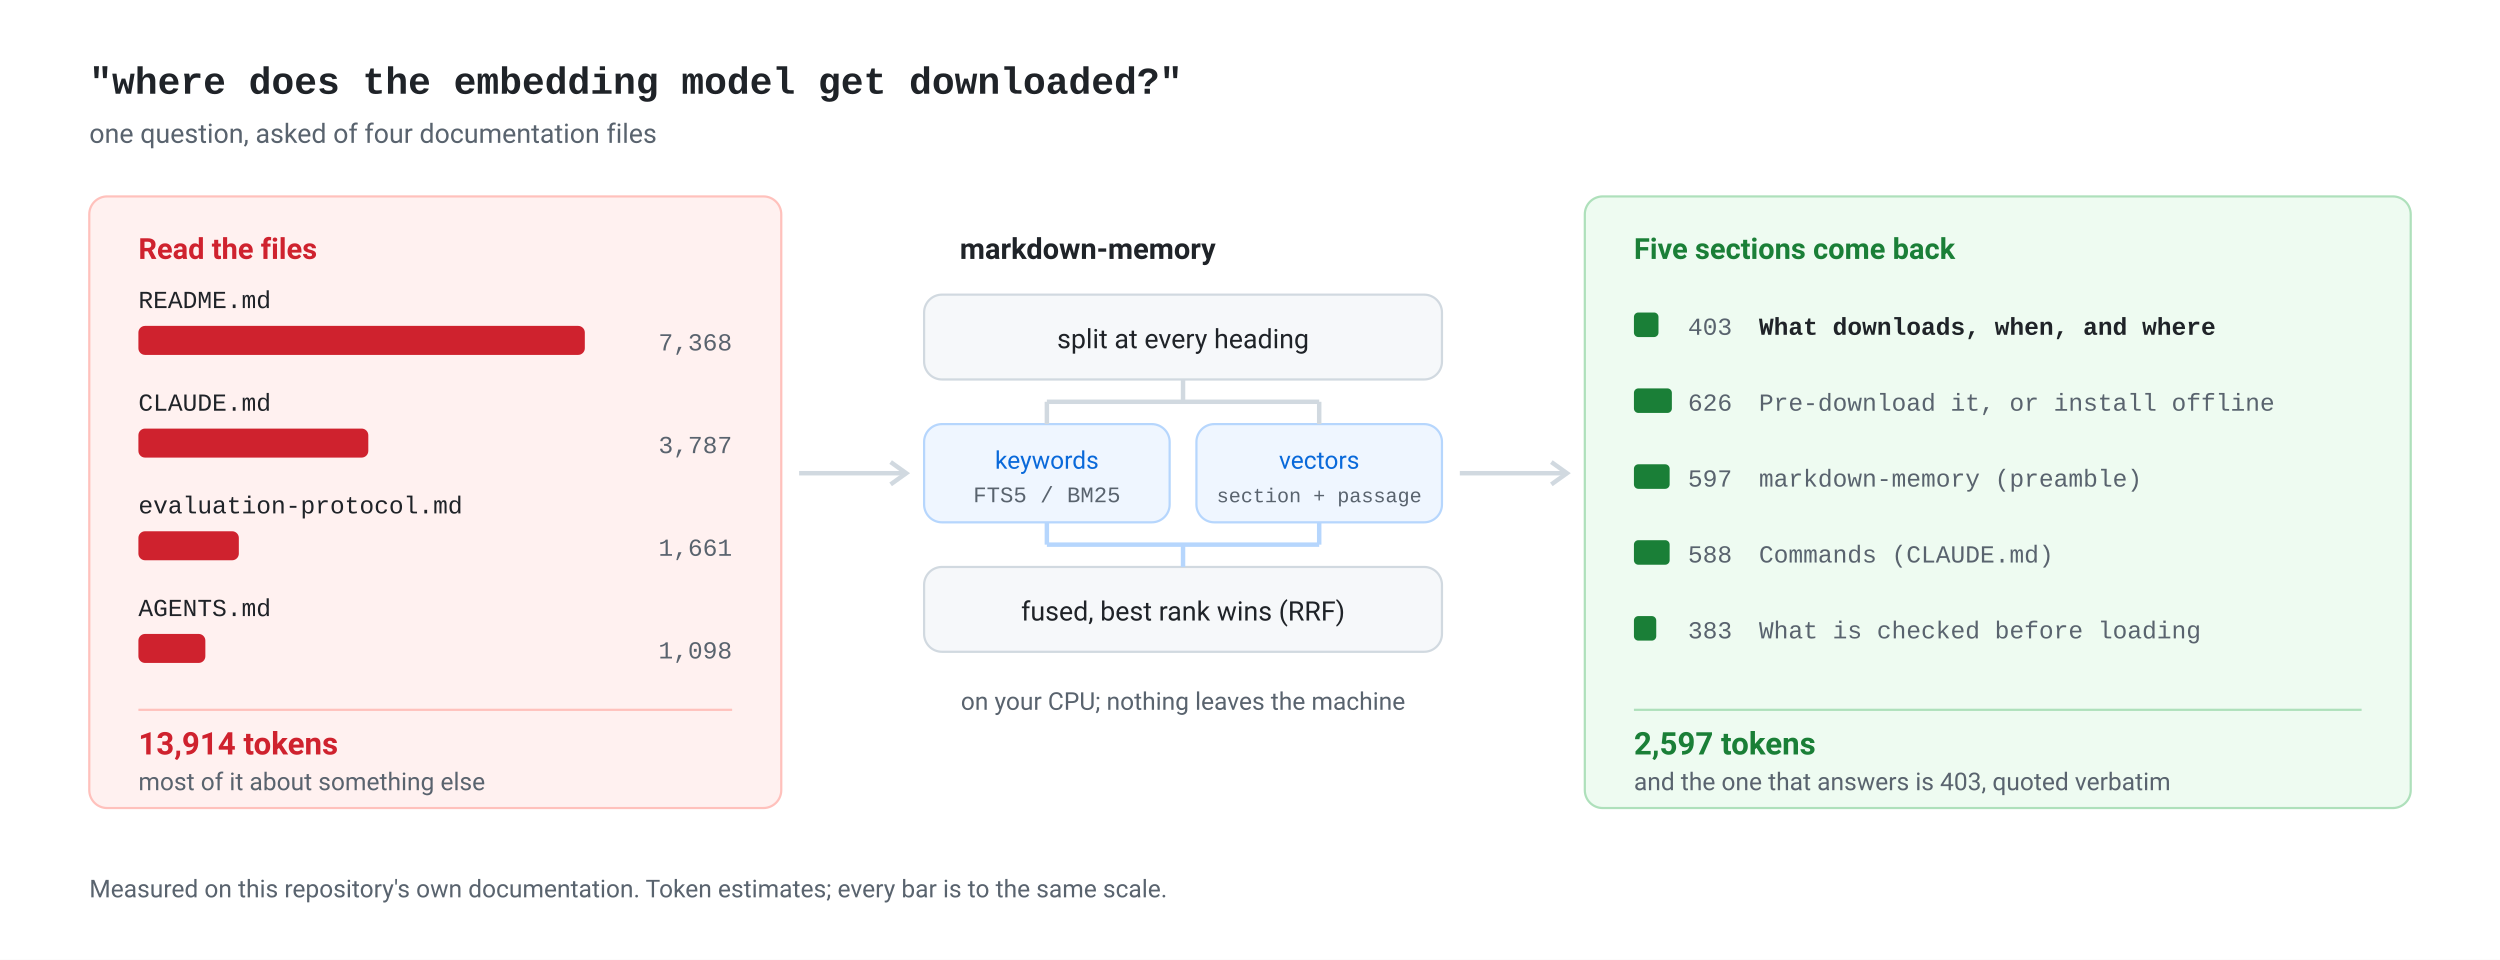
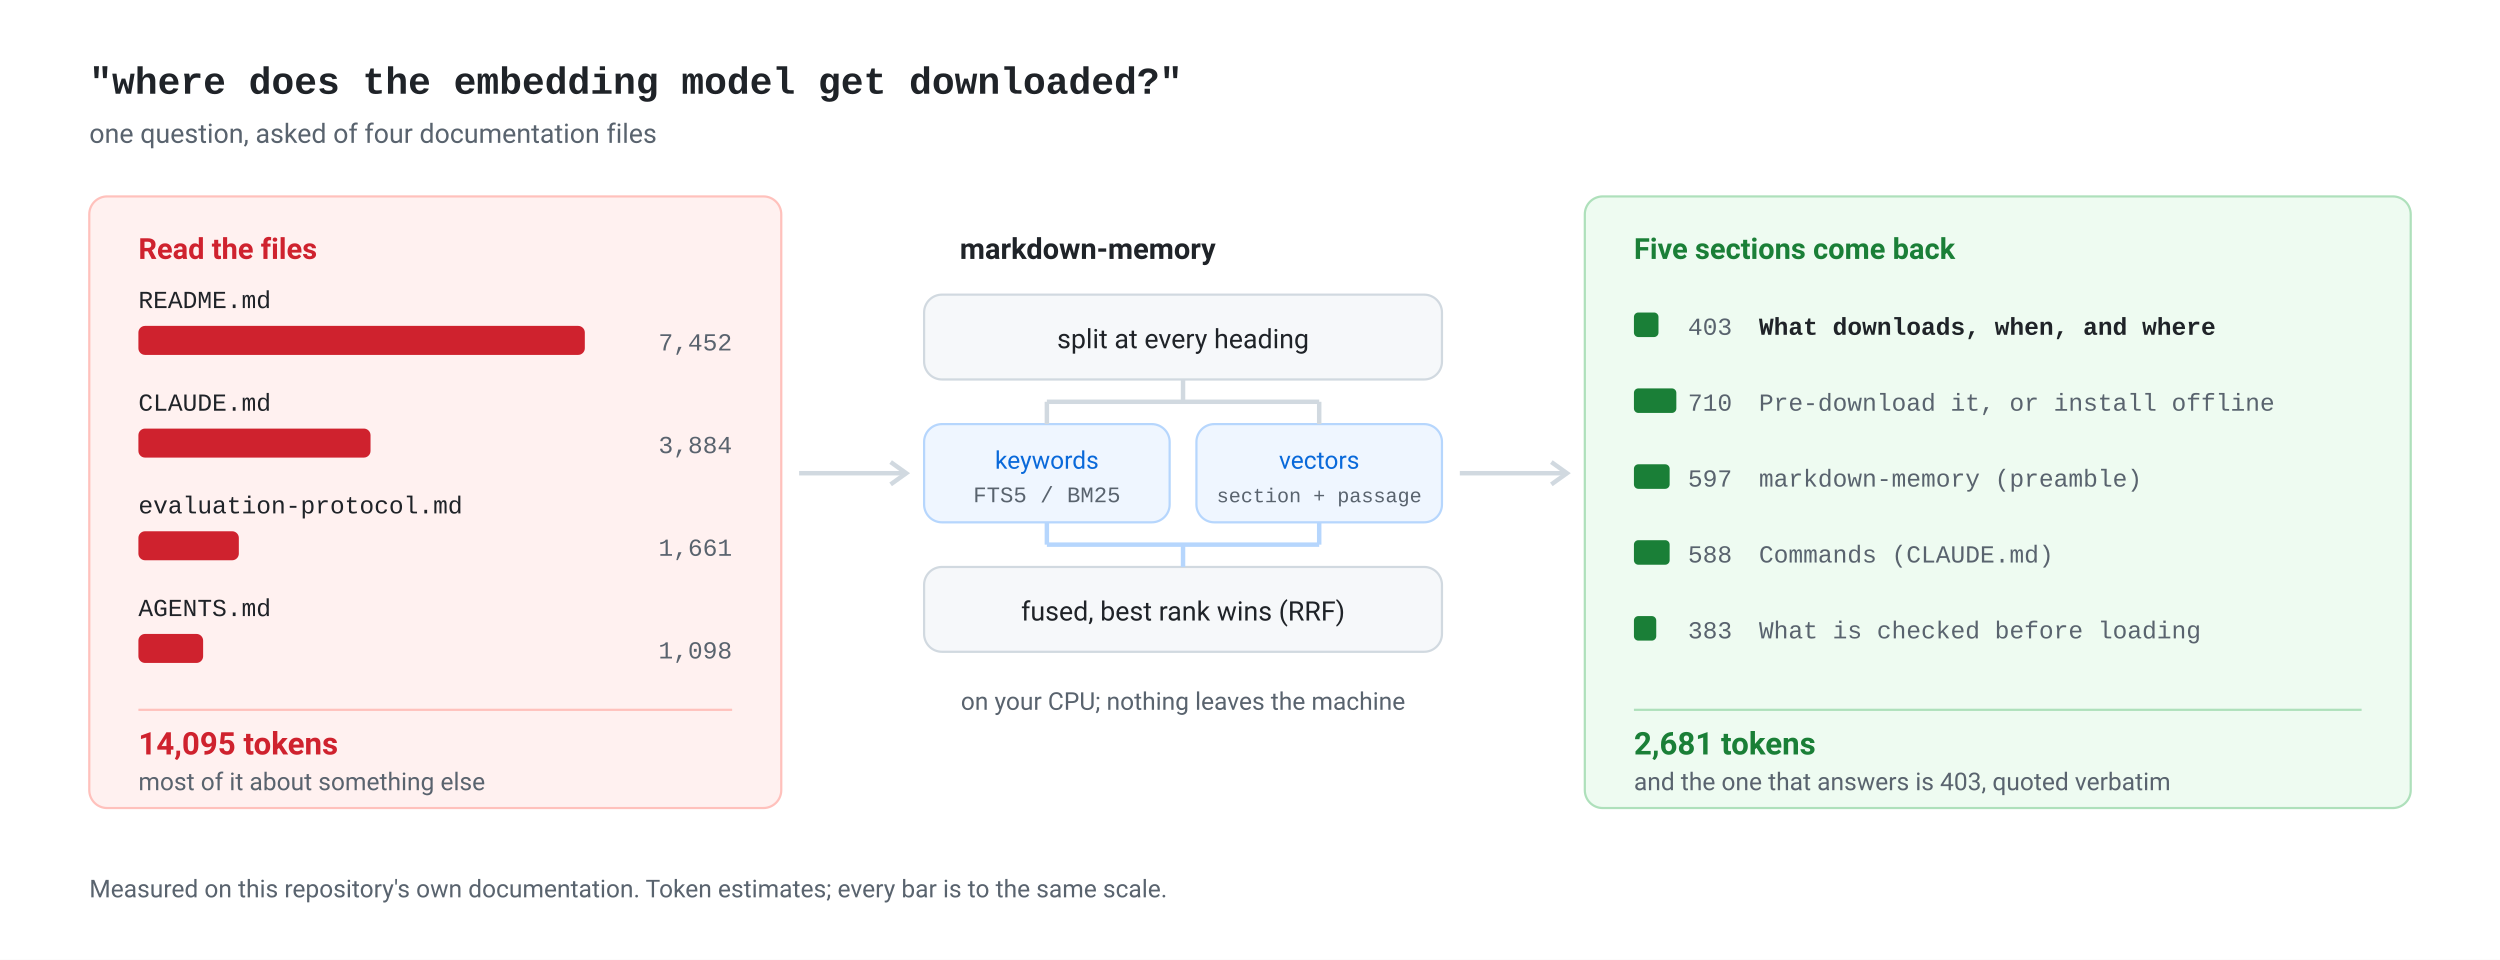
- <svg xmlns="http://www.w3.org/2000/svg" viewBox="0 0 1120 430" width="1120" height="430" role="img" aria-label="One question: reading four whole files costs 13,914 tokens; markdown-memory returns five sections totalling 2,597, and the one that answers is 403 tokens.">
+ <svg xmlns="http://www.w3.org/2000/svg" viewBox="0 0 1120 430" width="1120" height="430" role="img" aria-label="One question: reading four whole files costs 14,095 tokens; markdown-memory returns five sections totalling 2,681, and the one that answers is 403 tokens.">
  <rect width="1120" height="430" fill="#ffffff" />
  <text x="40" y="42" font-family="ui-monospace,SFMono-Regular,Menlo,Consolas,'Liberation Mono',monospace" font-size="17" font-weight="600" fill="#1f2328" text-anchor="start">"where does the embedding model get downloaded?"</text>
  <text x="40" y="64" font-family="ui-sans-serif,-apple-system,BlinkMacSystemFont,'Segoe UI',Roboto,'Helvetica Neue',Arial,sans-serif" font-size="12" font-weight="400" fill="#59636e" text-anchor="start">one question, asked of four documentation files</text>
  <rect x="40" y="88" width="310" height="274" rx="8" fill="#fff1f0" stroke="#ffc1bc" stroke-width="1" />
  <text x="62" y="116" font-family="ui-sans-serif,-apple-system,BlinkMacSystemFont,'Segoe UI',Roboto,'Helvetica Neue',Arial,sans-serif" font-size="13" font-weight="600" fill="#cf222e" text-anchor="start">Read the files</text>
  <text x="62" y="138" font-family="ui-monospace,SFMono-Regular,Menlo,Consolas,'Liberation Mono',monospace" font-size="11" font-weight="400" fill="#1f2328" text-anchor="start">README.md</text>
  <rect x="62" y="146" width="200" height="13" rx="3" fill="#cf222e" stroke="none" stroke-width="1" />
-   <text x="328" y="157" font-family="ui-monospace,SFMono-Regular,Menlo,Consolas,'Liberation Mono',monospace" font-size="11" font-weight="400" fill="#59636e" text-anchor="end">7,368</text>
+   <text x="328" y="157" font-family="ui-monospace,SFMono-Regular,Menlo,Consolas,'Liberation Mono',monospace" font-size="11" font-weight="400" fill="#59636e" text-anchor="end">7,452</text>
  <text x="62" y="184" font-family="ui-monospace,SFMono-Regular,Menlo,Consolas,'Liberation Mono',monospace" font-size="11" font-weight="400" fill="#1f2328" text-anchor="start">CLAUDE.md</text>
-   <rect x="62" y="192" width="103" height="13" rx="3" fill="#cf222e" stroke="none" stroke-width="1" />
-   <text x="328" y="203" font-family="ui-monospace,SFMono-Regular,Menlo,Consolas,'Liberation Mono',monospace" font-size="11" font-weight="400" fill="#59636e" text-anchor="end">3,787</text>
+   <rect x="62" y="192" width="104" height="13" rx="3" fill="#cf222e" stroke="none" stroke-width="1" />
+   <text x="328" y="203" font-family="ui-monospace,SFMono-Regular,Menlo,Consolas,'Liberation Mono',monospace" font-size="11" font-weight="400" fill="#59636e" text-anchor="end">3,884</text>
  <text x="62" y="230" font-family="ui-monospace,SFMono-Regular,Menlo,Consolas,'Liberation Mono',monospace" font-size="11" font-weight="400" fill="#1f2328" text-anchor="start">evaluation-protocol.md</text>
  <rect x="62" y="238" width="45" height="13" rx="3" fill="#cf222e" stroke="none" stroke-width="1" />
  <text x="328" y="249" font-family="ui-monospace,SFMono-Regular,Menlo,Consolas,'Liberation Mono',monospace" font-size="11" font-weight="400" fill="#59636e" text-anchor="end">1,661</text>
  <text x="62" y="276" font-family="ui-monospace,SFMono-Regular,Menlo,Consolas,'Liberation Mono',monospace" font-size="11" font-weight="400" fill="#1f2328" text-anchor="start">AGENTS.md</text>
-   <rect x="62" y="284" width="30" height="13" rx="3" fill="#cf222e" stroke="none" stroke-width="1" />
+   <rect x="62" y="284" width="29" height="13" rx="3" fill="#cf222e" stroke="none" stroke-width="1" />
  <text x="328" y="295" font-family="ui-monospace,SFMono-Regular,Menlo,Consolas,'Liberation Mono',monospace" font-size="11" font-weight="400" fill="#59636e" text-anchor="end">1,098</text>
  <path d="M62 318 L328 318" stroke="#ffc1bc" stroke-width="1" />
-   <text x="62" y="338" font-family="ui-sans-serif,-apple-system,BlinkMacSystemFont,'Segoe UI',Roboto,'Helvetica Neue',Arial,sans-serif" font-size="14" font-weight="600" fill="#cf222e" text-anchor="start">13,914 tokens</text>
+   <text x="62" y="338" font-family="ui-sans-serif,-apple-system,BlinkMacSystemFont,'Segoe UI',Roboto,'Helvetica Neue',Arial,sans-serif" font-size="14" font-weight="600" fill="#cf222e" text-anchor="start">14,095 tokens</text>
  <text x="62" y="354" font-family="ui-sans-serif,-apple-system,BlinkMacSystemFont,'Segoe UI',Roboto,'Helvetica Neue',Arial,sans-serif" font-size="11" font-weight="400" fill="#59636e" text-anchor="start">most of it about something else</text>
  <text x="430" y="116" font-family="ui-sans-serif,-apple-system,BlinkMacSystemFont,'Segoe UI',Roboto,'Helvetica Neue',Arial,sans-serif" font-size="13" font-weight="600" fill="#1f2328" text-anchor="start">markdown-memory</text>
  <rect x="414" y="132" width="232" height="38" rx="8" fill="#f6f8fa" stroke="#d1d9e0" stroke-width="1" />
  <text x="530" y="156" font-family="ui-sans-serif,-apple-system,BlinkMacSystemFont,'Segoe UI',Roboto,'Helvetica Neue',Arial,sans-serif" font-size="12" font-weight="400" fill="#1f2328" text-anchor="middle">split at every heading</text>
  <rect x="414" y="190" width="110" height="44" rx="8" fill="#eff6ff" stroke="#b6d6fd" stroke-width="1" />
  <text x="469" y="210" font-family="ui-sans-serif,-apple-system,BlinkMacSystemFont,'Segoe UI',Roboto,'Helvetica Neue',Arial,sans-serif" font-size="11" font-weight="400" fill="#0969da" text-anchor="middle">keywords</text>
  <text x="469" y="225" font-family="ui-monospace,SFMono-Regular,Menlo,Consolas,'Liberation Mono',monospace" font-size="10" font-weight="400" fill="#59636e" text-anchor="middle">FTS5 / BM25</text>
  <rect x="536" y="190" width="110" height="44" rx="8" fill="#eff6ff" stroke="#b6d6fd" stroke-width="1" />
  <text x="591" y="210" font-family="ui-sans-serif,-apple-system,BlinkMacSystemFont,'Segoe UI',Roboto,'Helvetica Neue',Arial,sans-serif" font-size="11" font-weight="400" fill="#0969da" text-anchor="middle">vectors</text>
  <text x="591" y="225" font-family="ui-monospace,SFMono-Regular,Menlo,Consolas,'Liberation Mono',monospace" font-size="9" font-weight="400" fill="#59636e" text-anchor="middle">section + passage</text>
  <rect x="414" y="254" width="232" height="38" rx="8" fill="#f6f8fa" stroke="#d1d9e0" stroke-width="1" />
  <text x="530" y="278" font-family="ui-sans-serif,-apple-system,BlinkMacSystemFont,'Segoe UI',Roboto,'Helvetica Neue',Arial,sans-serif" font-size="12" font-weight="400" fill="#1f2328" text-anchor="middle">fused, best rank wins (RRF)</text>
  <path d="M530 170 L530 180 M469 180 L591 180 M469 180 L469 190 M591 180 L591 190" stroke="#d1d9e0" stroke-width="2" fill="none" />
  <path d="M469 234 L469 244 M591 234 L591 244 M469 244 L591 244 M530 244 L530 254" stroke="#b6d6fd" stroke-width="2" fill="none" />
  <text x="530" y="318" font-family="ui-sans-serif,-apple-system,BlinkMacSystemFont,'Segoe UI',Roboto,'Helvetica Neue',Arial,sans-serif" font-size="11" font-weight="400" fill="#59636e" text-anchor="middle">on your CPU; nothing leaves the machine</text>
  <path d="M358 212 L406 212" stroke="#d1d9e0" stroke-width="2" fill="none" />
  <path d="M399 207 L406 212 L399 217" fill="none" stroke="#d1d9e0" stroke-width="2" />
  <path d="M654 212 L702 212" stroke="#d1d9e0" stroke-width="2" fill="none" />
  <path d="M695 207 L702 212 L695 217" fill="none" stroke="#d1d9e0" stroke-width="2" />
  <rect x="710" y="88" width="370" height="274" rx="8" fill="#eefbf1" stroke="#aee0bb" stroke-width="1" />
  <text x="732" y="116" font-family="ui-sans-serif,-apple-system,BlinkMacSystemFont,'Segoe UI',Roboto,'Helvetica Neue',Arial,sans-serif" font-size="13" font-weight="600" fill="#1a7f37" text-anchor="start">Five sections come back</text>
  <rect x="732" y="140" width="11" height="11" rx="2" fill="#1a7f37" stroke="none" stroke-width="1" />
  <text x="776" y="150" font-family="ui-monospace,SFMono-Regular,Menlo,Consolas,'Liberation Mono',monospace" font-size="11" font-weight="400" fill="#59636e" text-anchor="end">403</text>
  <text x="788" y="150" font-family="ui-monospace,SFMono-Regular,Menlo,Consolas,'Liberation Mono',monospace" font-size="11" font-weight="600" fill="#1f2328" text-anchor="start">What downloads, when, and where</text>
-   <rect x="732" y="174" width="17" height="11" rx="2" fill="#1a7f37" stroke="none" stroke-width="1" />
-   <text x="776" y="184" font-family="ui-monospace,SFMono-Regular,Menlo,Consolas,'Liberation Mono',monospace" font-size="11" font-weight="400" fill="#59636e" text-anchor="end">626</text>
+   <rect x="732" y="174" width="19" height="11" rx="2" fill="#1a7f37" stroke="none" stroke-width="1" />
+   <text x="776" y="184" font-family="ui-monospace,SFMono-Regular,Menlo,Consolas,'Liberation Mono',monospace" font-size="11" font-weight="400" fill="#59636e" text-anchor="end">710</text>
  <text x="788" y="184" font-family="ui-monospace,SFMono-Regular,Menlo,Consolas,'Liberation Mono',monospace" font-size="11" font-weight="400" fill="#59636e" text-anchor="start">Pre-download it, or install offline</text>
  <rect x="732" y="208" width="16" height="11" rx="2" fill="#1a7f37" stroke="none" stroke-width="1" />
  <text x="776" y="218" font-family="ui-monospace,SFMono-Regular,Menlo,Consolas,'Liberation Mono',monospace" font-size="11" font-weight="400" fill="#59636e" text-anchor="end">597</text>
  <text x="788" y="218" font-family="ui-monospace,SFMono-Regular,Menlo,Consolas,'Liberation Mono',monospace" font-size="11" font-weight="400" fill="#59636e" text-anchor="start">markdown-memory  (preamble)</text>
  <rect x="732" y="242" width="16" height="11" rx="2" fill="#1a7f37" stroke="none" stroke-width="1" />
  <text x="776" y="252" font-family="ui-monospace,SFMono-Regular,Menlo,Consolas,'Liberation Mono',monospace" font-size="11" font-weight="400" fill="#59636e" text-anchor="end">588</text>
  <text x="788" y="252" font-family="ui-monospace,SFMono-Regular,Menlo,Consolas,'Liberation Mono',monospace" font-size="11" font-weight="400" fill="#59636e" text-anchor="start">Commands  (CLAUDE.md)</text>
  <rect x="732" y="276" width="10" height="11" rx="2" fill="#1a7f37" stroke="none" stroke-width="1" />
  <text x="776" y="286" font-family="ui-monospace,SFMono-Regular,Menlo,Consolas,'Liberation Mono',monospace" font-size="11" font-weight="400" fill="#59636e" text-anchor="end">383</text>
  <text x="788" y="286" font-family="ui-monospace,SFMono-Regular,Menlo,Consolas,'Liberation Mono',monospace" font-size="11" font-weight="400" fill="#59636e" text-anchor="start">What is checked before loading</text>
  <path d="M732 318 L1058 318" stroke="#aee0bb" stroke-width="1" />
-   <text x="732" y="338" font-family="ui-sans-serif,-apple-system,BlinkMacSystemFont,'Segoe UI',Roboto,'Helvetica Neue',Arial,sans-serif" font-size="14" font-weight="600" fill="#1a7f37" text-anchor="start">2,597 tokens</text>
+   <text x="732" y="338" font-family="ui-sans-serif,-apple-system,BlinkMacSystemFont,'Segoe UI',Roboto,'Helvetica Neue',Arial,sans-serif" font-size="14" font-weight="600" fill="#1a7f37" text-anchor="start">2,681 tokens</text>
  <text x="732" y="354" font-family="ui-sans-serif,-apple-system,BlinkMacSystemFont,'Segoe UI',Roboto,'Helvetica Neue',Arial,sans-serif" font-size="11" font-weight="400" fill="#59636e" text-anchor="start">and the one that answers is 403, quoted verbatim</text>
  <text x="40" y="402" font-family="ui-sans-serif,-apple-system,BlinkMacSystemFont,'Segoe UI',Roboto,'Helvetica Neue',Arial,sans-serif" font-size="11" font-weight="400" fill="#59636e" text-anchor="start">Measured on this repository's own documentation. Token estimates; every bar is to the same scale.</text>
</svg>
